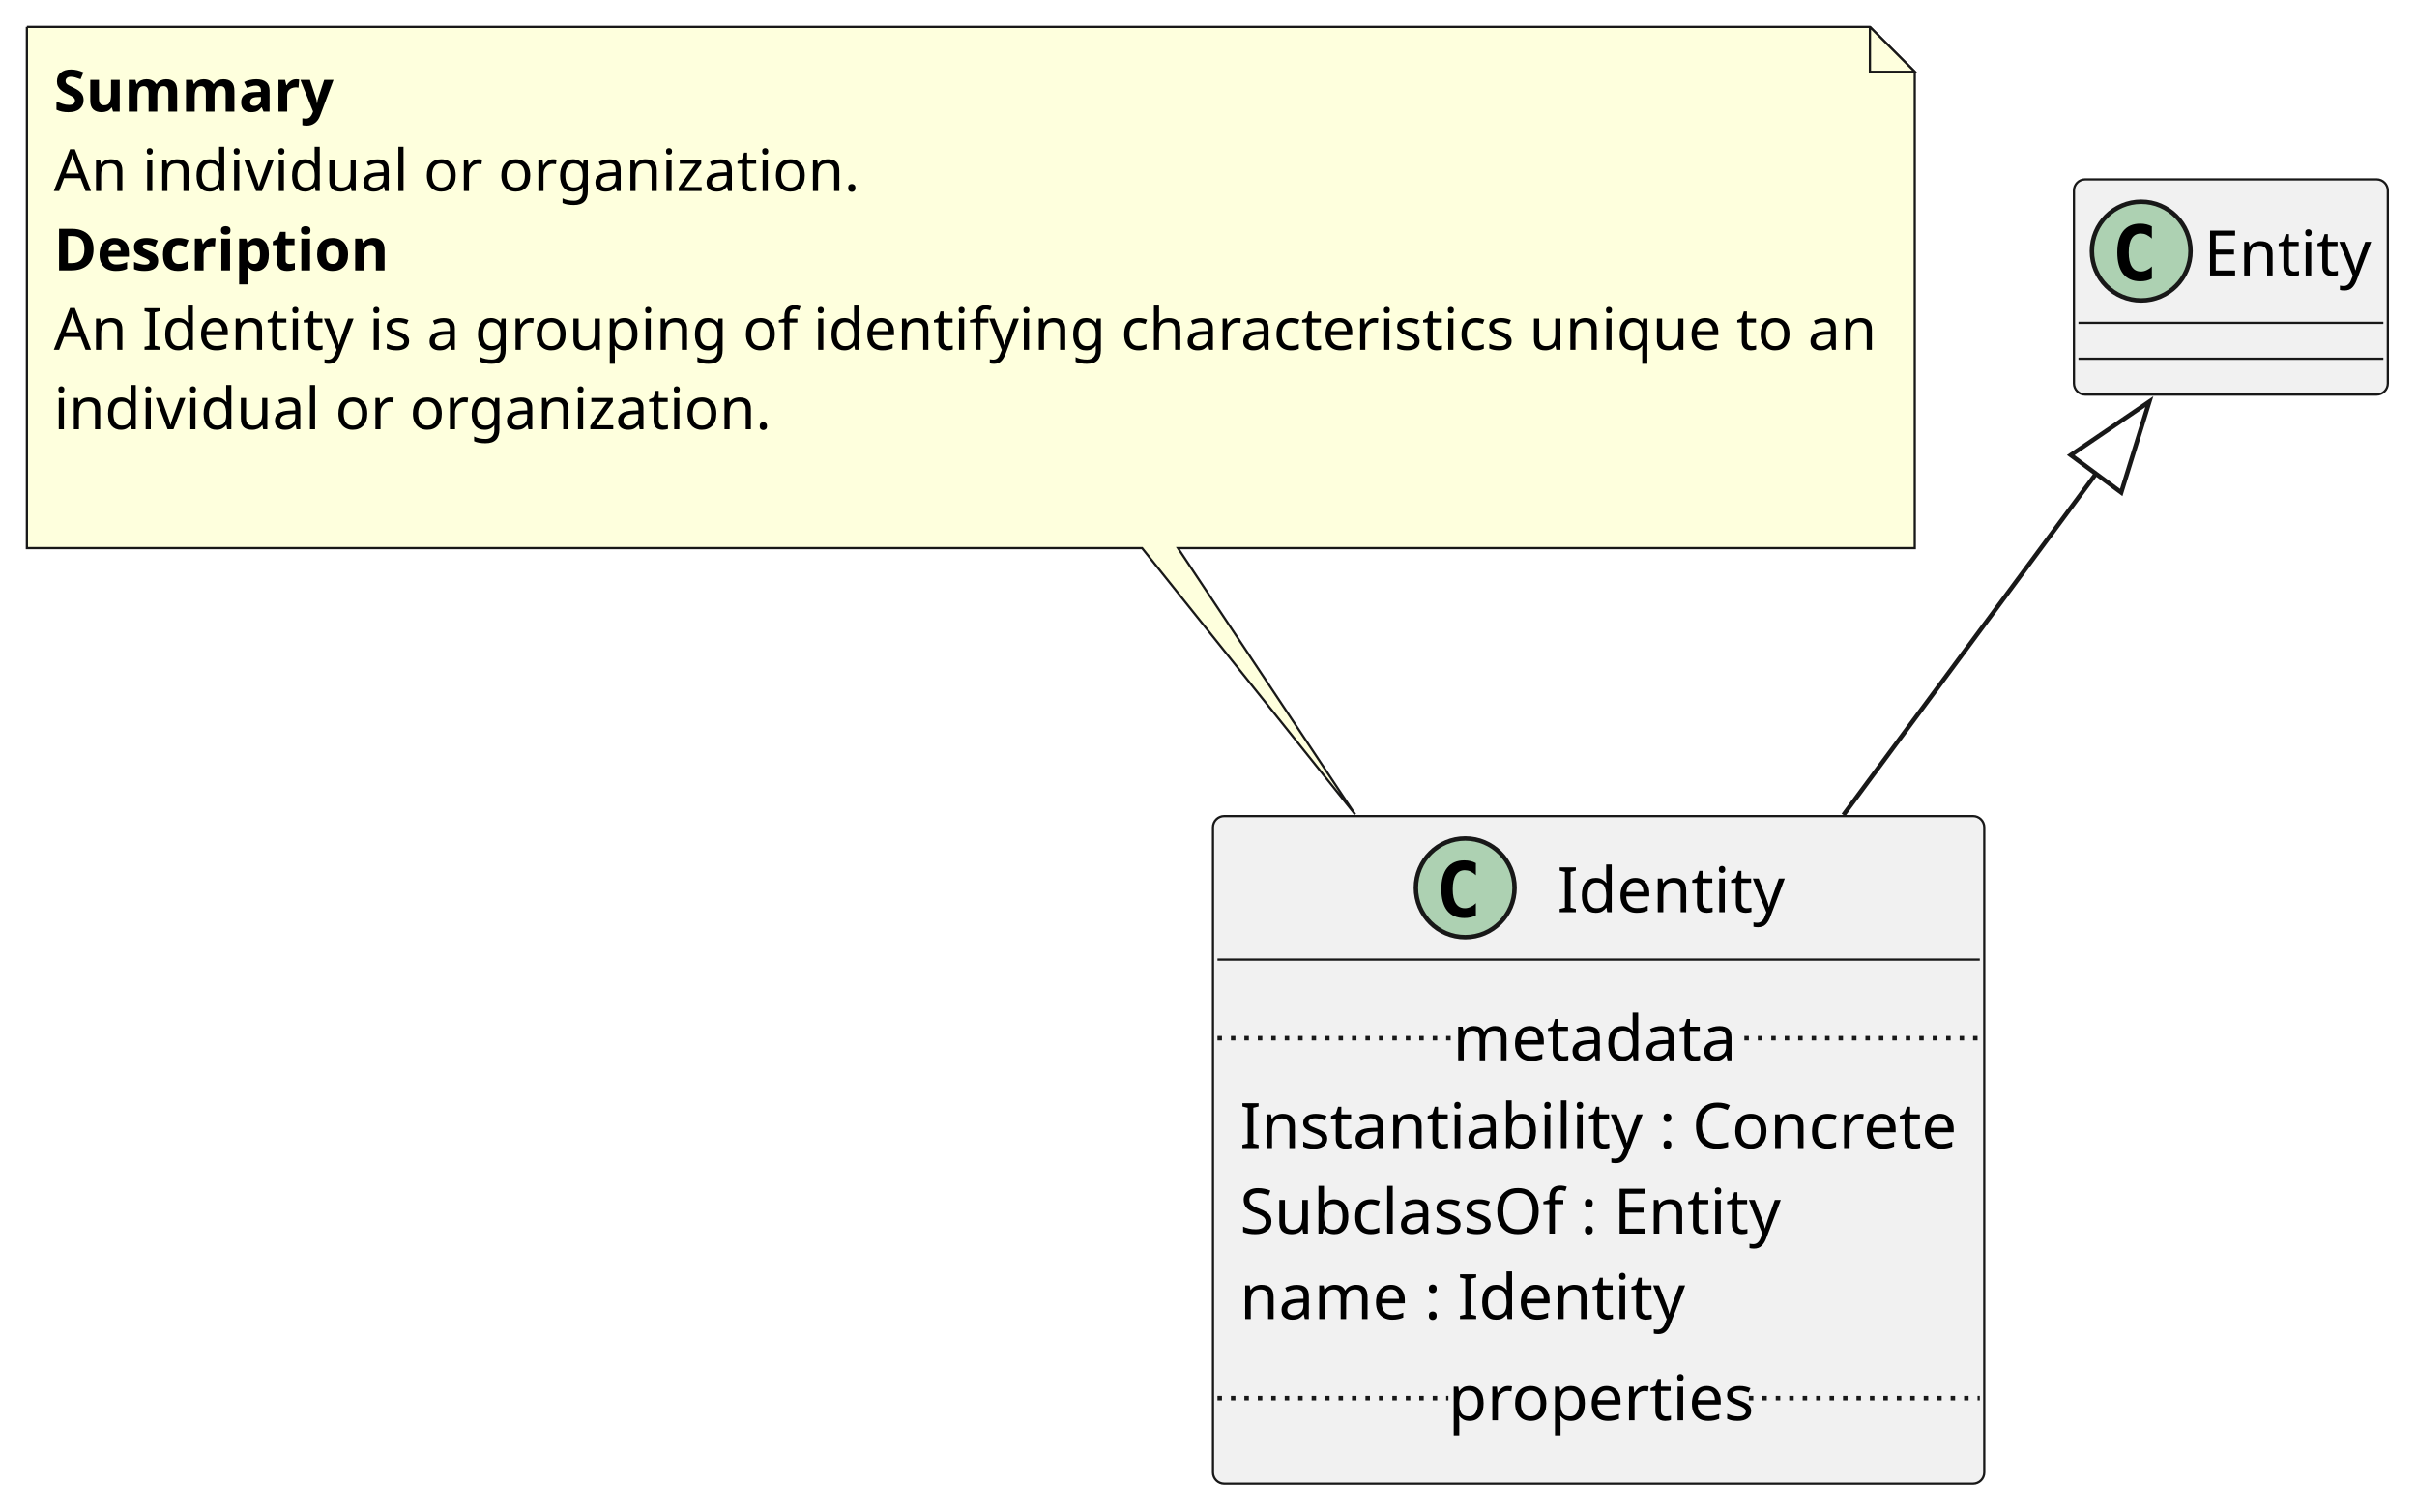
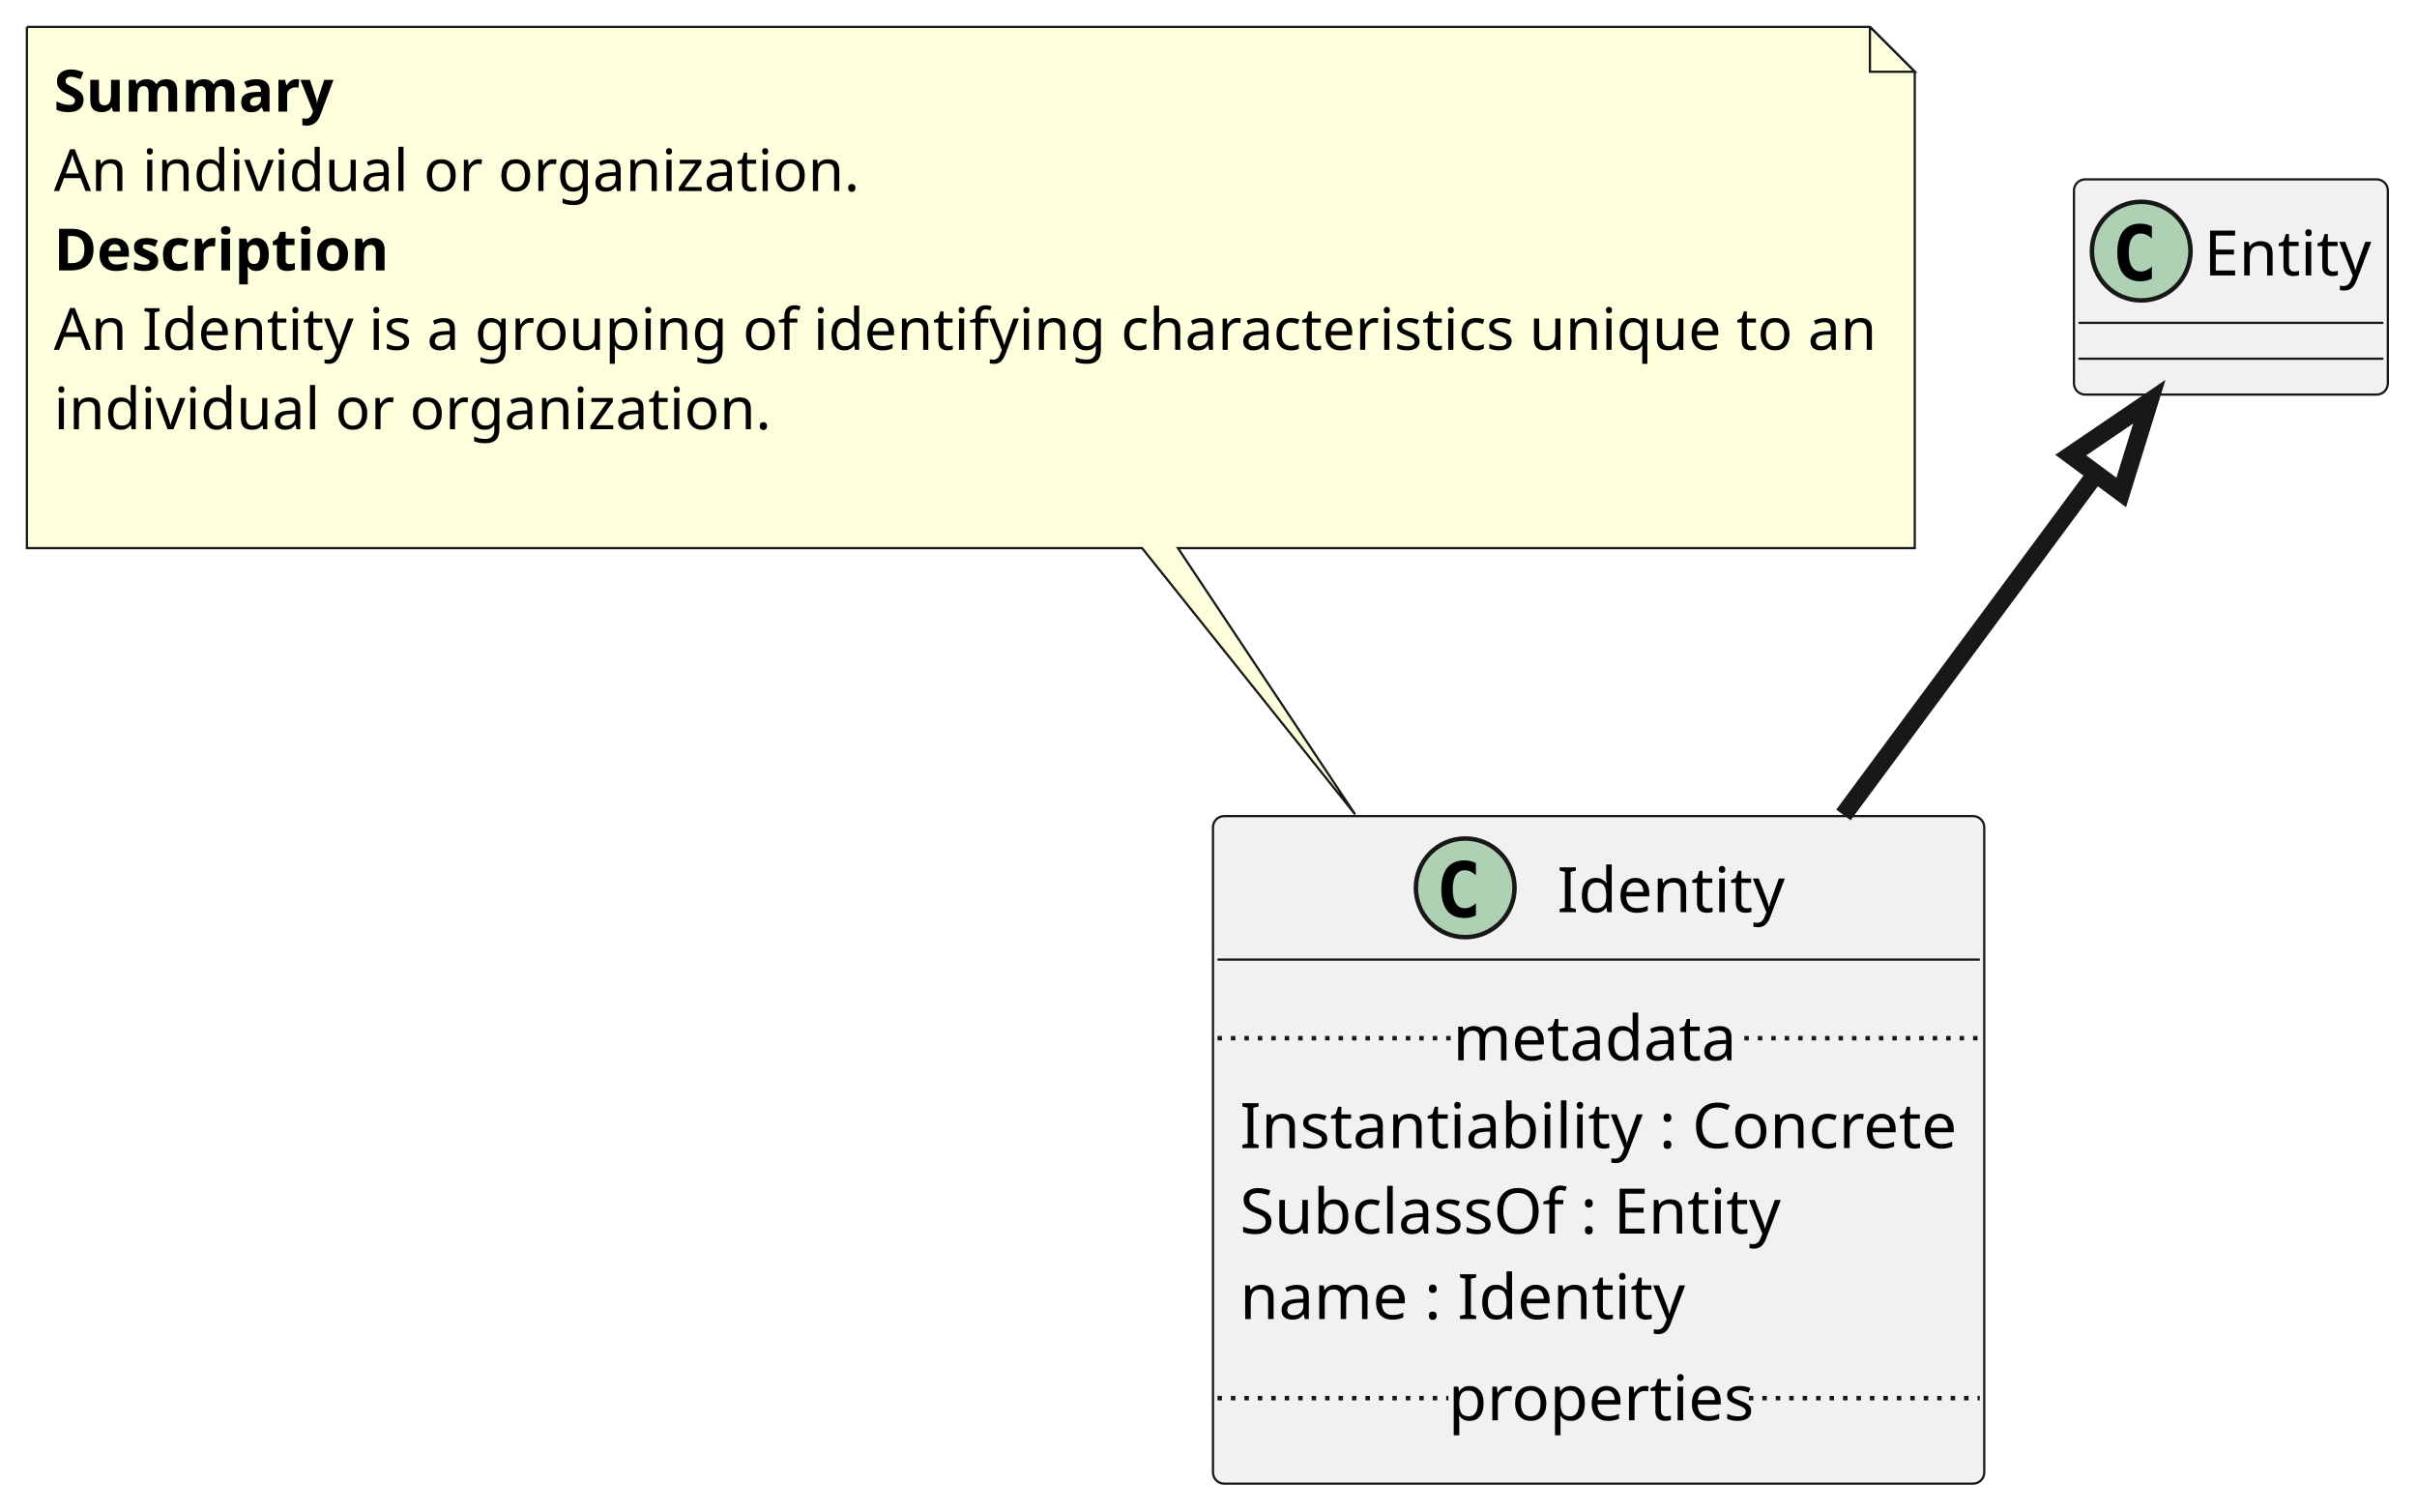
<svg xmlns="http://www.w3.org/2000/svg" contentStyleType="text/css" height="337px" preserveAspectRatio="none" style="width:539px;height:337px;background:#FFFFFF;" version="1.1" viewBox="0 0 539 337" width="539px" zoomAndPan="magnify">
  <defs />
  <g>
    <g id="elem_Identity">
      <rect codeLine="1" fill="#F1F1F1" height="148.874" id="Identity" rx="2.5" ry="2.5" style="stroke:#181818;stroke-width:0.5;" width="172" x="270.5" y="182" />
      <ellipse cx="326.75" cy="198" fill="#ADD1B2" rx="11" ry="11" style="stroke:#181818;stroke-width:1.0;" />
      <path d="M326.547,204.734 Q324.062,204.734 322.734,203.094 Q321.422,201.422 321.422,198.312 Q321.422,195.188 322.734,193.531 Q324.062,191.875 326.547,191.875 Q327.266,191.875 327.922,192.031 Q328.562,192.188 329.125,192.484 L329.125,195.203 Q328.766,194.859 328.469,194.672 Q328.172,194.469 327.906,194.344 Q327.594,194.203 327.281,194.141 Q326.984,194.078 326.672,194.078 Q325.344,194.078 324.656,195.141 Q323.969,196.234 323.969,198.312 Q323.969,200.406 324.656,201.469 Q325.344,202.547 326.672,202.547 Q327.312,202.547 327.906,202.266 Q328.203,202.141 328.484,201.953 Q328.781,201.75 329.125,201.422 L329.125,204.141 Q328.547,204.438 327.906,204.594 Q327.266,204.734 326.547,204.734 Z " fill="#000000" />
      <text fill="#000000" font-family="sans-serif" font-size="14" lengthAdjust="spacing" textLength="51" x="347.25" y="203.432">Identity</text>
      <line style="stroke:#181818;stroke-width:0.5;" x1="271.5" x2="441.5" y1="214" y2="214" />
      <text fill="#000000" font-family="sans-serif" font-size="14" lengthAdjust="spacing" textLength="160" x="276.5" y="256.034">Instantiability : Concrete</text>
      <text fill="#000000" font-family="sans-serif" font-size="14" lengthAdjust="spacing" textLength="121" x="276.5" y="275.102">SubclassOf : Entity</text>
      <text fill="#000000" font-family="sans-serif" font-size="14" lengthAdjust="spacing" textLength="99" x="276.5" y="294.17">name : Identity</text>
      <line style="stroke:#181818;stroke-width:1.0;stroke-dasharray:1.0,2.0;" x1="271.5" x2="324" y1="231.534" y2="231.534" />
      <text fill="#000000" font-family="sans-serif" font-size="14" lengthAdjust="spacing" textLength="65" x="324" y="236.466">metadata</text>
      <line style="stroke:#181818;stroke-width:1.0;stroke-dasharray:1.0,2.0;" x1="389" x2="441.5" y1="231.534" y2="231.534" />
      <line style="stroke:#181818;stroke-width:1.0;stroke-dasharray:1.0,2.0;" x1="271.5" x2="323" y1="311.806" y2="311.806" />
      <text fill="#000000" font-family="sans-serif" font-size="14" lengthAdjust="spacing" textLength="67" x="323" y="316.738">properties</text>
      <line style="stroke:#181818;stroke-width:1.0;stroke-dasharray:1.0,2.0;" x1="390" x2="441.5" y1="311.806" y2="311.806" />
    </g>
    <g id="elem_GMN3">
      <path d="M6,6 L6,122.236 A0,0 0 0 0 6,122.236 L254.69,122.236 L302.2,181.62 L262.69,122.236 L427,122.236 A0,0 0 0 0 427,122.236 L427,16 L417,6 L6,6 A0,0 0 0 0 6,6 " fill="#FEFFDD" style="stroke:#181818;stroke-width:0.5;" />
      <path d="M417,6 L417,16 L427,16 L417,6 " fill="#FEFFDD" style="stroke:#181818;stroke-width:0.5;" />
      <text fill="#000000" font-family="sans-serif" font-size="13" font-weight="bold" lengthAdjust="spacing" textLength="62" x="12" y="24.897">Summary</text>
      <text fill="#000000" font-family="sans-serif" font-size="13" lengthAdjust="spacing" textLength="175" x="12" y="42.603">An individual or organization.</text>
      <text fill="#000000" font-family="sans-serif" font-size="13" font-weight="bold" lengthAdjust="spacing" textLength="81" x="12" y="60.309">Description</text>
      <text fill="#000000" font-family="sans-serif" font-size="13" lengthAdjust="spacing" textLength="400" x="12" y="78.015">An Identity is a grouping of identifying characteristics unique to an</text>
      <text fill="#000000" font-family="sans-serif" font-size="13" lengthAdjust="spacing" textLength="156" x="12" y="95.721">individual or organization.</text>
      <text fill="#000000" font-family="sans-serif" font-size="13" lengthAdjust="spacing" textLength="3" x="12" y="113.427"> </text>
    </g>
    <g id="elem_Entity">
      <rect fill="#F1F1F1" height="48" id="Entity" rx="2.5" ry="2.5" style="stroke:#181818;stroke-width:0.5;" width="70" x="462.5" y="40" />
      <ellipse cx="477.5" cy="56" fill="#ADD1B2" rx="11" ry="11" style="stroke:#181818;stroke-width:1.0;" />
      <path d="M477.297,62.734 Q474.812,62.734 473.484,61.094 Q472.172,59.422 472.172,56.312 Q472.172,53.188 473.484,51.531 Q474.812,49.875 477.297,49.875 Q478.016,49.875 478.672,50.031 Q479.312,50.188 479.875,50.484 L479.875,53.203 Q479.516,52.859 479.219,52.672 Q478.922,52.469 478.656,52.344 Q478.344,52.203 478.031,52.141 Q477.734,52.078 477.422,52.078 Q476.094,52.078 475.406,53.141 Q474.719,54.234 474.719,56.312 Q474.719,58.406 475.406,59.469 Q476.094,60.547 477.422,60.547 Q478.062,60.547 478.656,60.266 Q478.953,60.141 479.234,59.953 Q479.531,59.75 479.875,59.422 L479.875,62.141 Q479.297,62.438 478.656,62.594 Q478.016,62.734 477.297,62.734 Z " fill="#000000" />
      <text fill="#000000" font-family="sans-serif" font-size="14" lengthAdjust="spacing" textLength="38" x="491.5" y="61.432">Entity</text>
      <line style="stroke:#181818;stroke-width:0.5;" x1="463.5" x2="531.5" y1="72" y2="72" />
      <line style="stroke:#181818;stroke-width:0.5;" x1="463.5" x2="531.5" y1="80" y2="80" />
    </g>
    <g id="link_Entity_Identity">
-       <path codeLine="16" d="M467.6,105.4 C451.18,127.58 430.3,155.79 411.09,181.75 " fill="none" id="Entity-backto-Identity" style="stroke:#181818;stroke-width:1.0;" />
-       <polygon fill="none" points="461.79,101.49,479.31,89.58,473.04,109.82,461.79,101.49" style="stroke:#181818;stroke-width:1.0;" />
+       <path codeLine="16" d="M467.6,105.4 C451.18,127.58 430.3,155.79 411.09,181.75 " fill="none" id="Entity-backto-Identity" style="stroke:#181818;stroke-width:4.0;" />
+       <polygon fill="none" points="461.79,101.49,479.31,89.58,473.04,109.82,461.79,101.49" style="stroke:#181818;stroke-width:4.0;" />
    </g>
  </g>
</svg>
